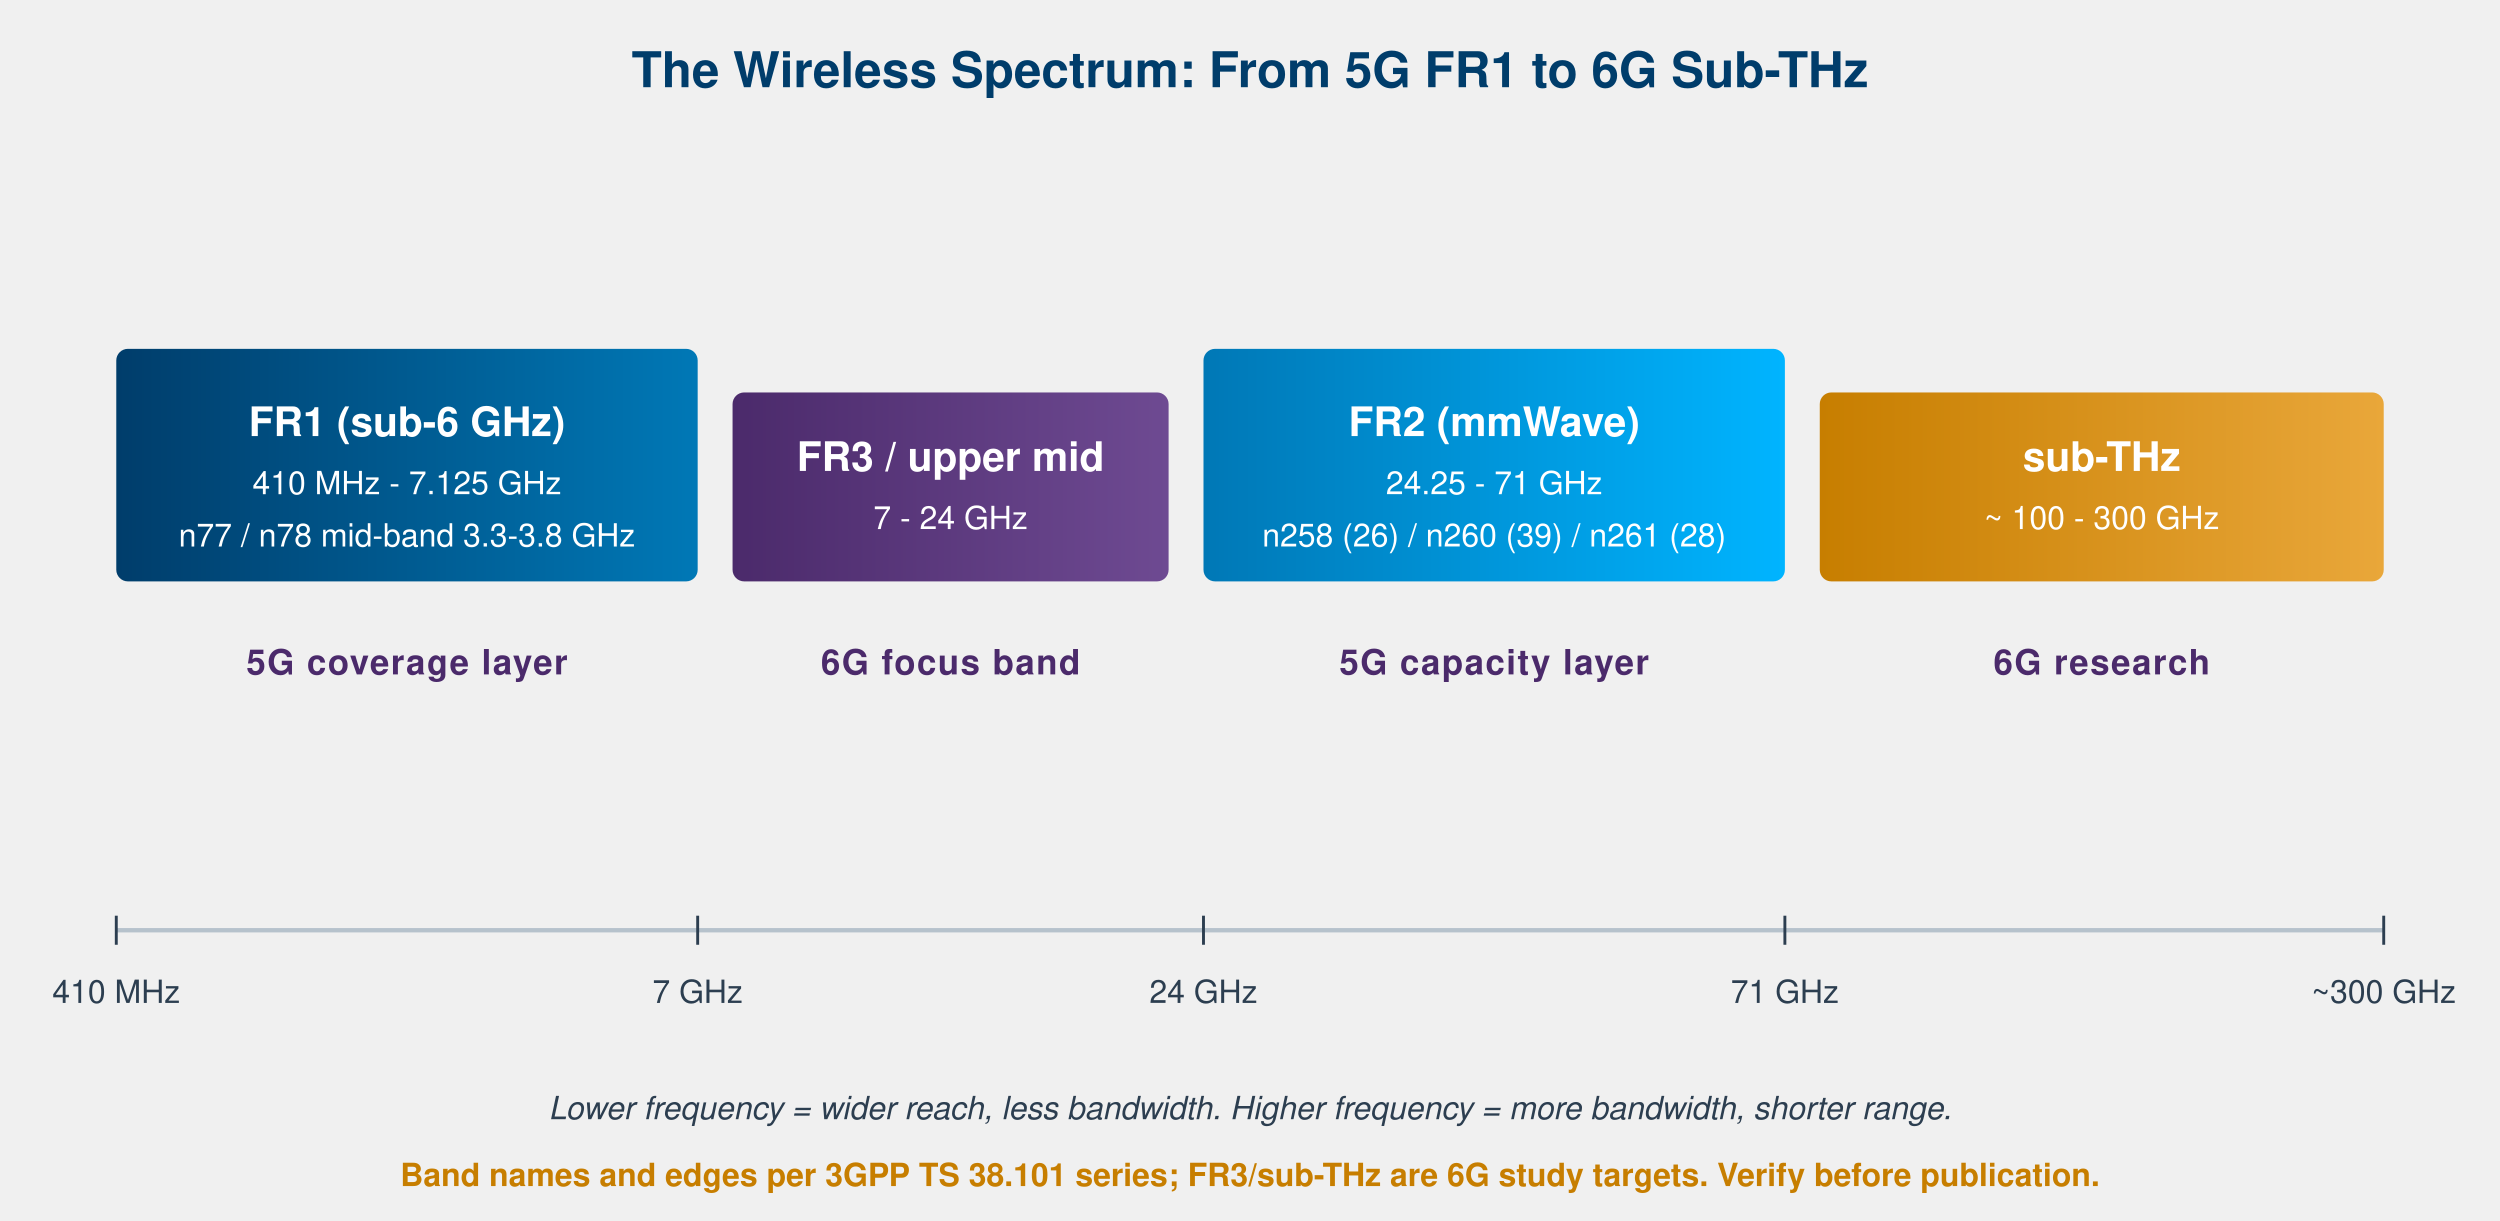
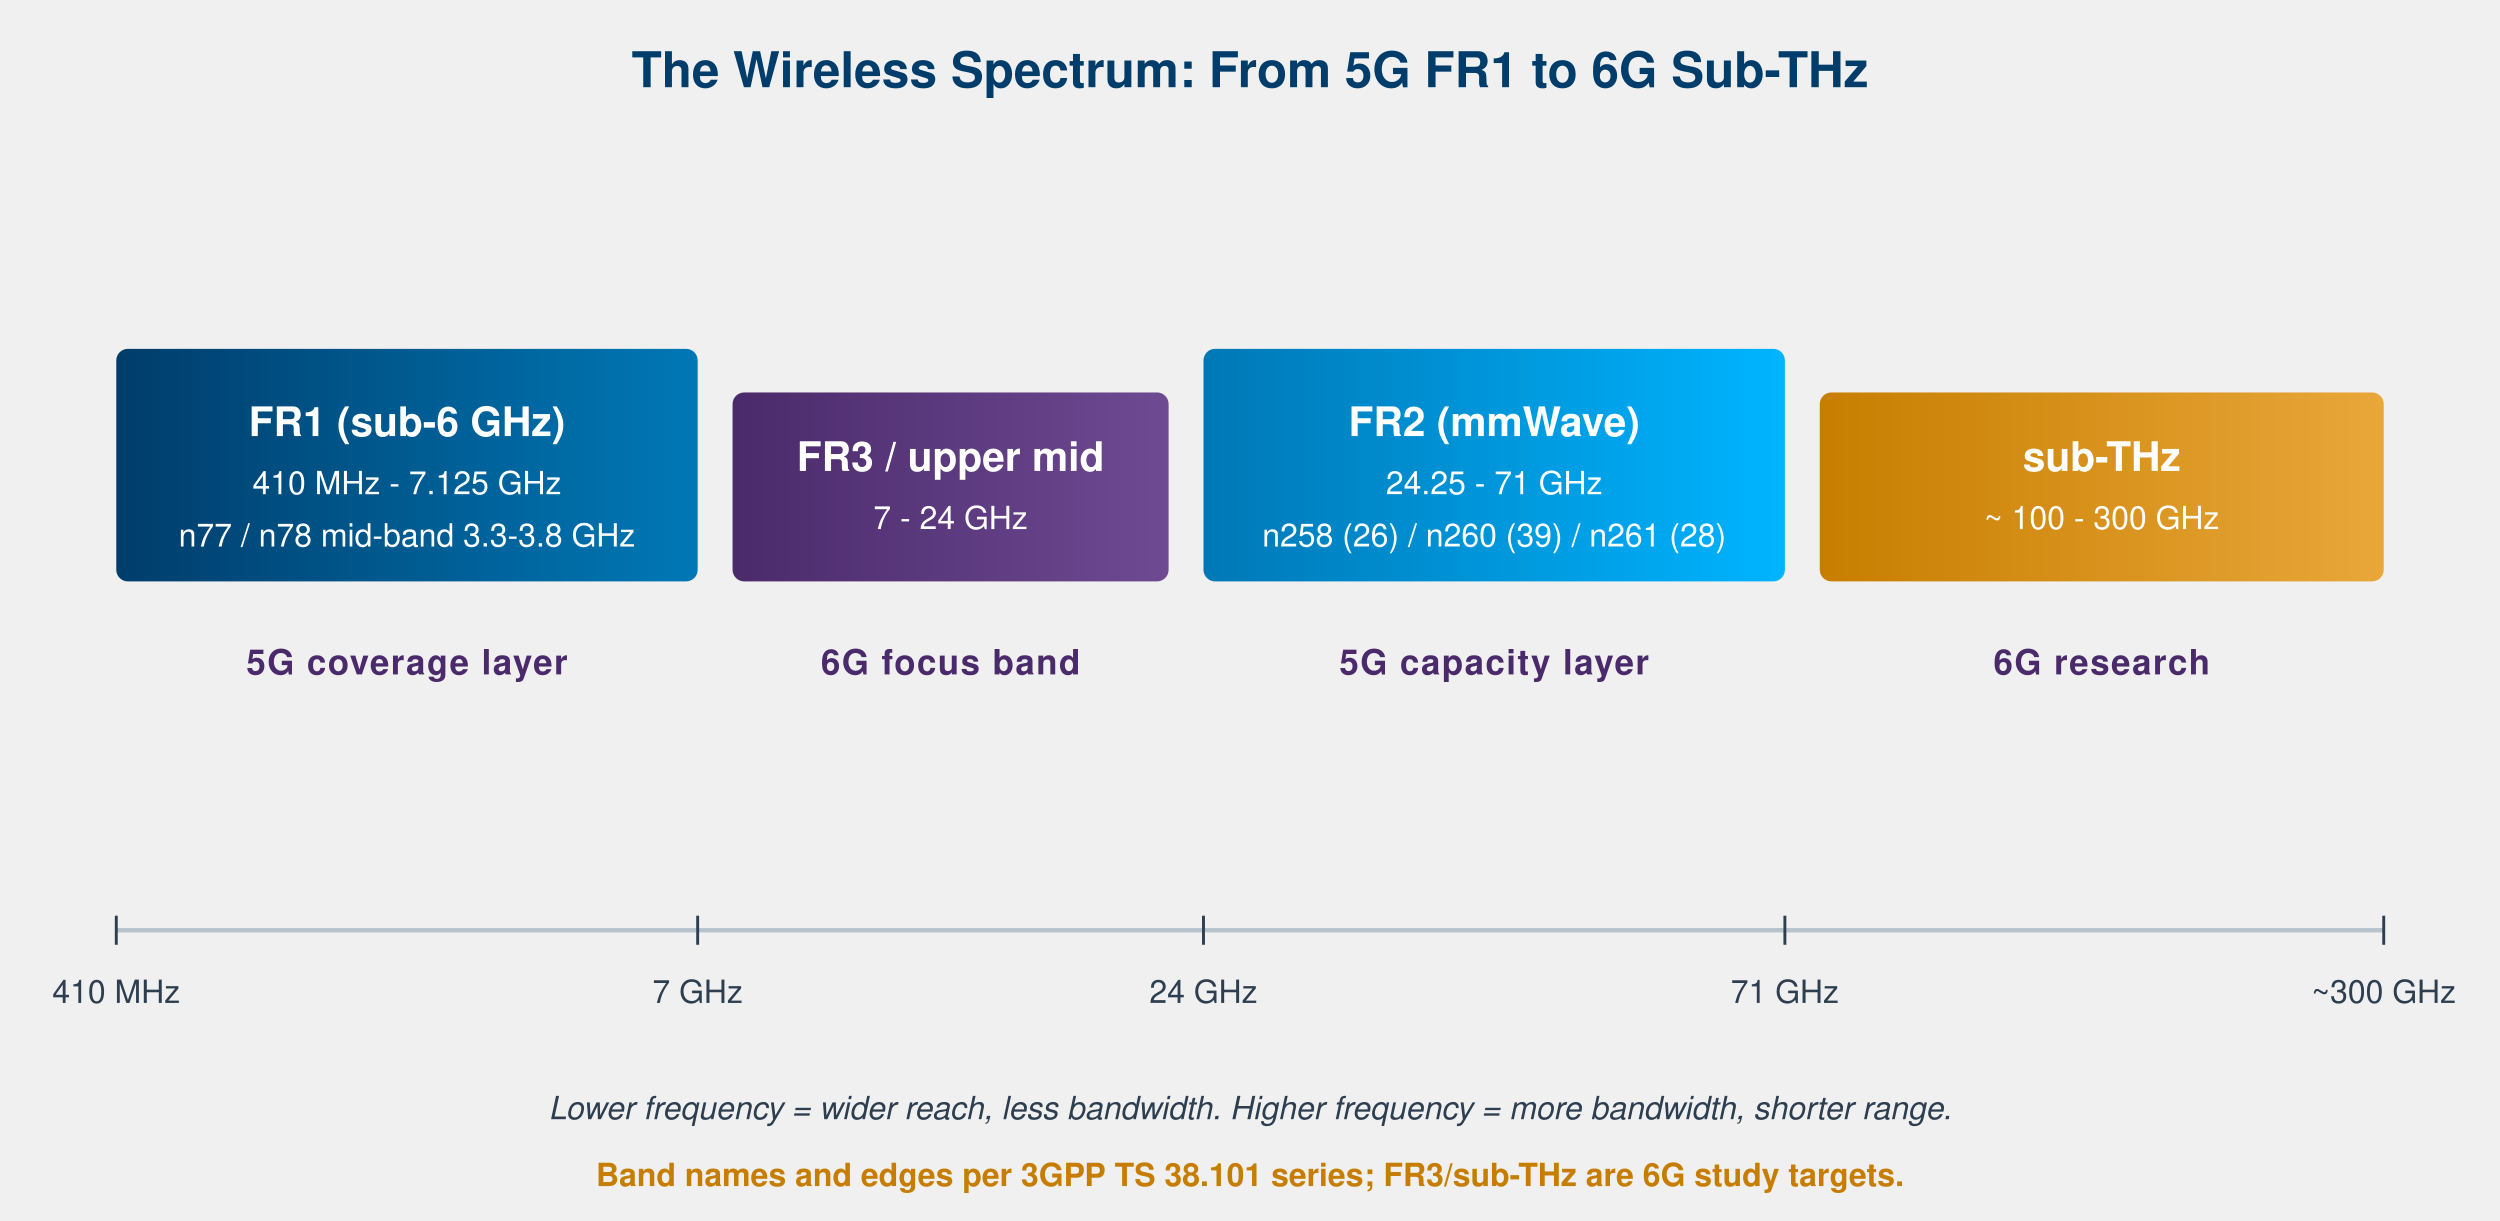
<svg xmlns="http://www.w3.org/2000/svg" viewBox="0 0 860 420" font-family="Helvetica, Arial, sans-serif" role="img" aria-label="5G NR and 6G spectrum map showing FR1, FR2, FR3 and sub-THz ranges">
  <defs>
    <linearGradient id="fr1" x1="0" y1="0" x2="1" y2="0">
      <stop offset="0" stop-color="#003D6B" />
      <stop offset="1" stop-color="#0078B6" />
    </linearGradient>
    <linearGradient id="fr3" x1="0" y1="0" x2="1" y2="0">
      <stop offset="0" stop-color="#4B2A6B" />
      <stop offset="1" stop-color="#6e4a92" />
    </linearGradient>
    <linearGradient id="fr2" x1="0" y1="0" x2="1" y2="0">
      <stop offset="0" stop-color="#0078B6" />
      <stop offset="1" stop-color="#00b4ff" />
    </linearGradient>
    <linearGradient id="thz" x1="0" y1="0" x2="1" y2="0">
      <stop offset="0" stop-color="#C77E00" />
      <stop offset="1" stop-color="#e9a73a" />
    </linearGradient>
    <style>
      .ttl{fill:#003D6B;font-size:17px;font-weight:700;}
      .band{fill:#ffffff;font-size:14px;font-weight:700;}
      .sub{fill:#ffffff;font-size:11px;}
      .ax{fill:#2C3E50;font-size:11px;}
      .tag{fill:#4B2A6B;font-size:12px;font-weight:700;letter-spacing:.5px;}
      .note{fill:#C77E00;font-size:11px;font-weight:700;}
    </style>
  </defs>
  <text x="430" y="30" text-anchor="middle" class="ttl">The Wireless Spectrum: From 5G FR1 to 6G Sub-THz</text>
  <line x1="40" y1="320" x2="820" y2="320" stroke="#b6c2cc" stroke-width="1.5" />
  <rect x="40" y="120" width="200" height="80" rx="4" fill="url(#fr1)" />
  <text x="140" y="150" text-anchor="middle" class="band">FR1 (sub-6 GHz)</text>
  <text x="140" y="170" text-anchor="middle" class="sub">410 MHz - 7.125 GHz</text>
  <text x="140" y="188" text-anchor="middle" class="sub">n77 / n78 mid-band 3.3-3.8 GHz</text>
  <text x="140" y="232" text-anchor="middle" class="tag">5G coverage layer</text>
  <rect x="252" y="135" width="150" height="65" rx="4" fill="url(#fr3)" />
  <text x="327" y="162" text-anchor="middle" class="band">FR3 / upper mid</text>
  <text x="327" y="182" text-anchor="middle" class="sub">7 - 24 GHz</text>
  <text x="327" y="232" text-anchor="middle" class="tag">6G focus band</text>
  <rect x="414" y="120" width="200" height="80" rx="4" fill="url(#fr2)" />
  <text x="514" y="150" text-anchor="middle" class="band" fill="#003D6B">FR2 (mmWave)</text>
  <text x="514" y="170" text-anchor="middle" class="sub" fill="#003D6B">24.25 - 71 GHz</text>
  <text x="514" y="188" text-anchor="middle" class="sub" fill="#003D6B">n258 (26) / n260 (39) / n261 (28)</text>
  <text x="514" y="232" text-anchor="middle" class="tag">5G capacity layer</text>
  <rect x="626" y="135" width="194" height="65" rx="4" fill="url(#thz)" />
  <text x="723" y="162" text-anchor="middle" class="band">sub-THz</text>
  <text x="723" y="182" text-anchor="middle" class="sub">~ 100 - 300 GHz</text>
  <text x="723" y="232" text-anchor="middle" class="tag">6G research</text>
  <g>
    <line x1="40" y1="315" x2="40" y2="325" stroke="#2C3E50" />
    <text x="40" y="345" text-anchor="middle" class="ax">410 MHz</text>
    <line x1="240" y1="315" x2="240" y2="325" stroke="#2C3E50" />
    <text x="240" y="345" text-anchor="middle" class="ax">7 GHz</text>
    <line x1="414" y1="315" x2="414" y2="325" stroke="#2C3E50" />
    <text x="414" y="345" text-anchor="middle" class="ax">24 GHz</text>
    <line x1="614" y1="315" x2="614" y2="325" stroke="#2C3E50" />
    <text x="614" y="345" text-anchor="middle" class="ax">71 GHz</text>
    <line x1="820" y1="315" x2="820" y2="325" stroke="#2C3E50" />
    <text x="820" y="345" text-anchor="middle" class="ax">~300 GHz</text>
  </g>
  <text x="430" y="385" text-anchor="middle" class="ax" font-style="italic">Lower frequency = wider reach, less bandwidth.   Higher frequency = more bandwidth, shorter range.</text>
-   <text x="430" y="408" text-anchor="middle" class="note">Band names and edges per 3GPP TS 38.101 series; FR3/sub-THz are 6G study targets. Verify before publication.</text>
+   <text x="430" y="408" text-anchor="middle" class="note">Band names and edges per 3GPP TS 38.101 series; FR3/sub-THz are 6G study targets.</text>
</svg>
